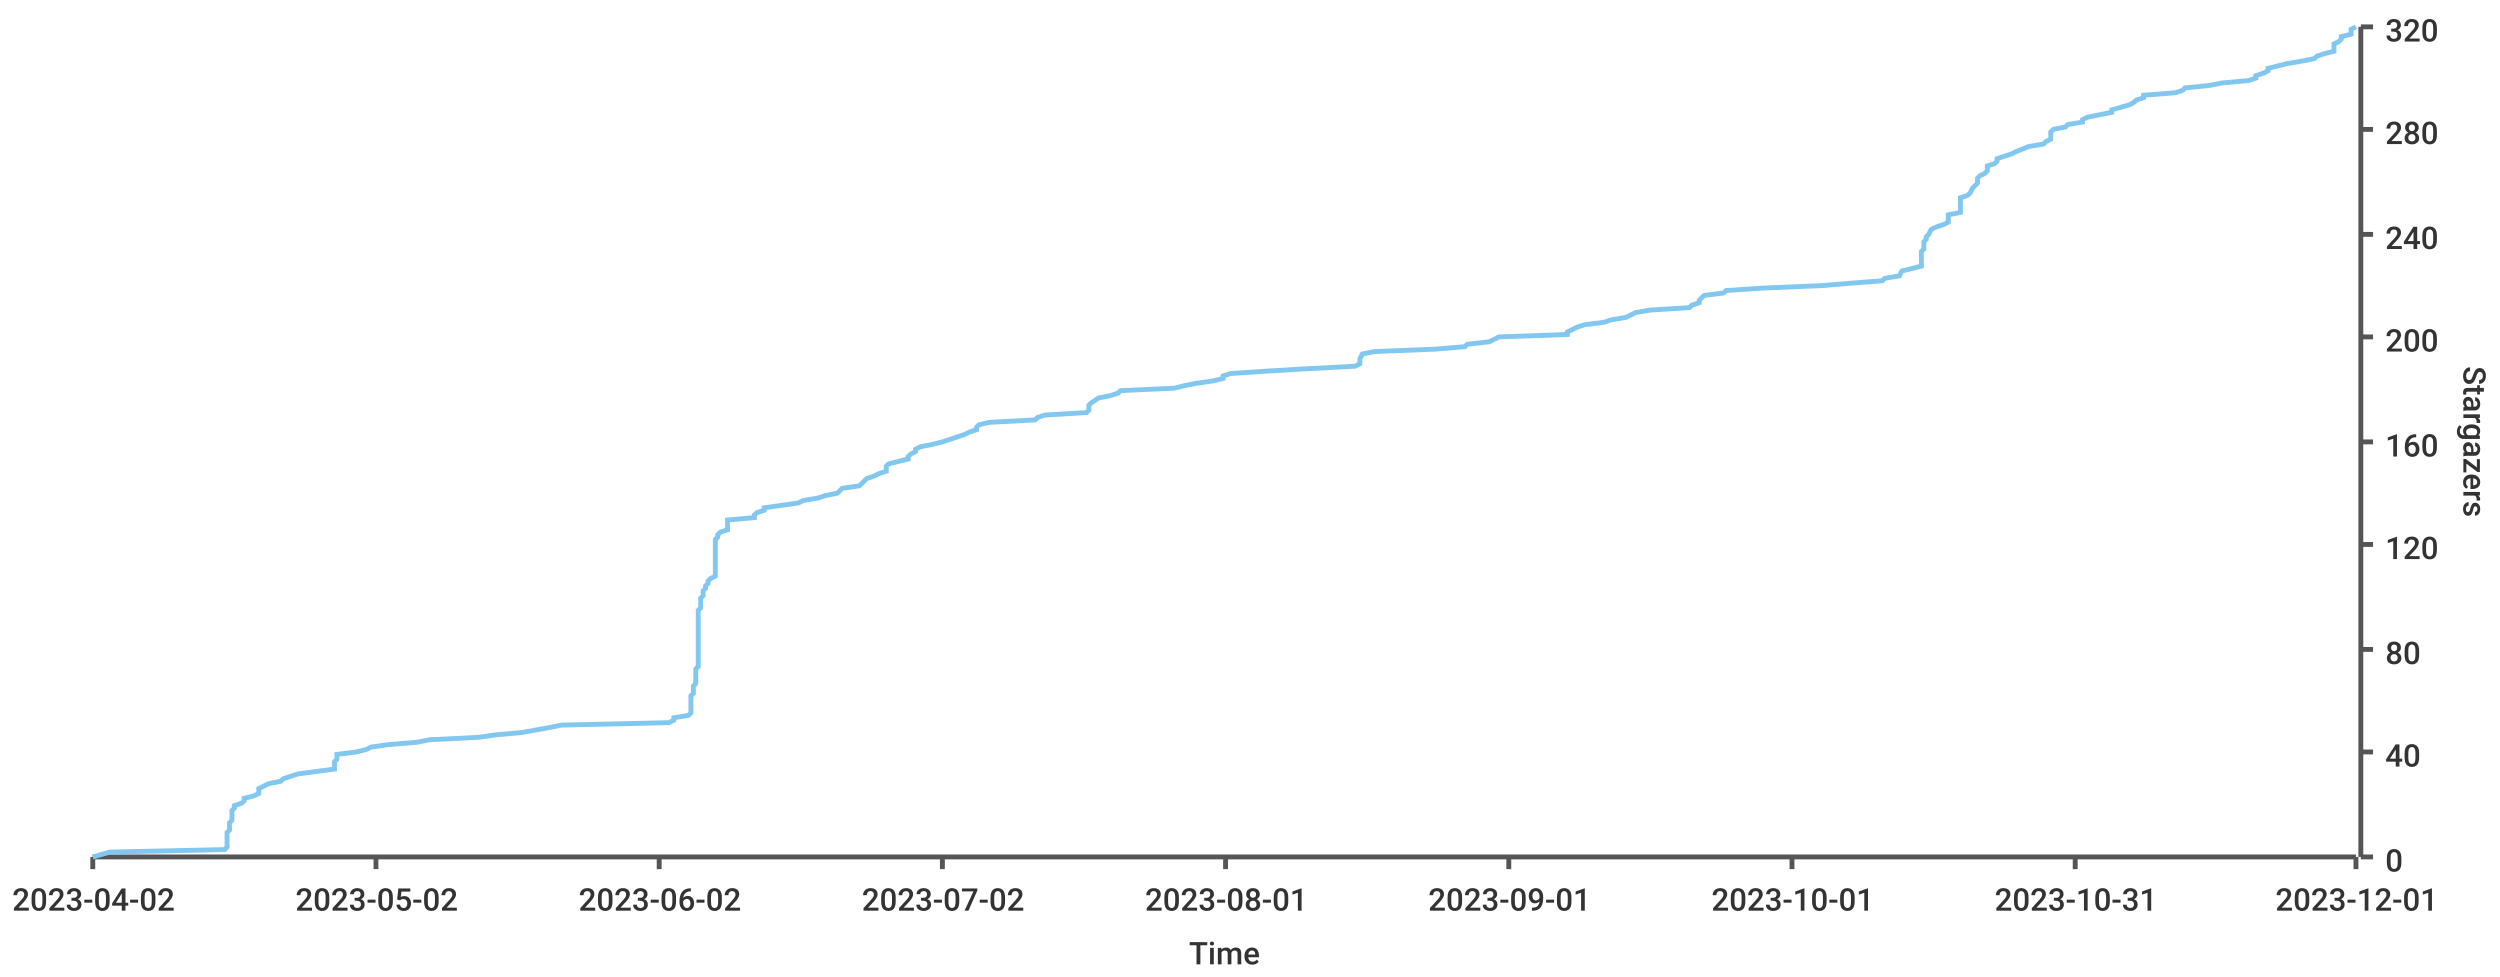
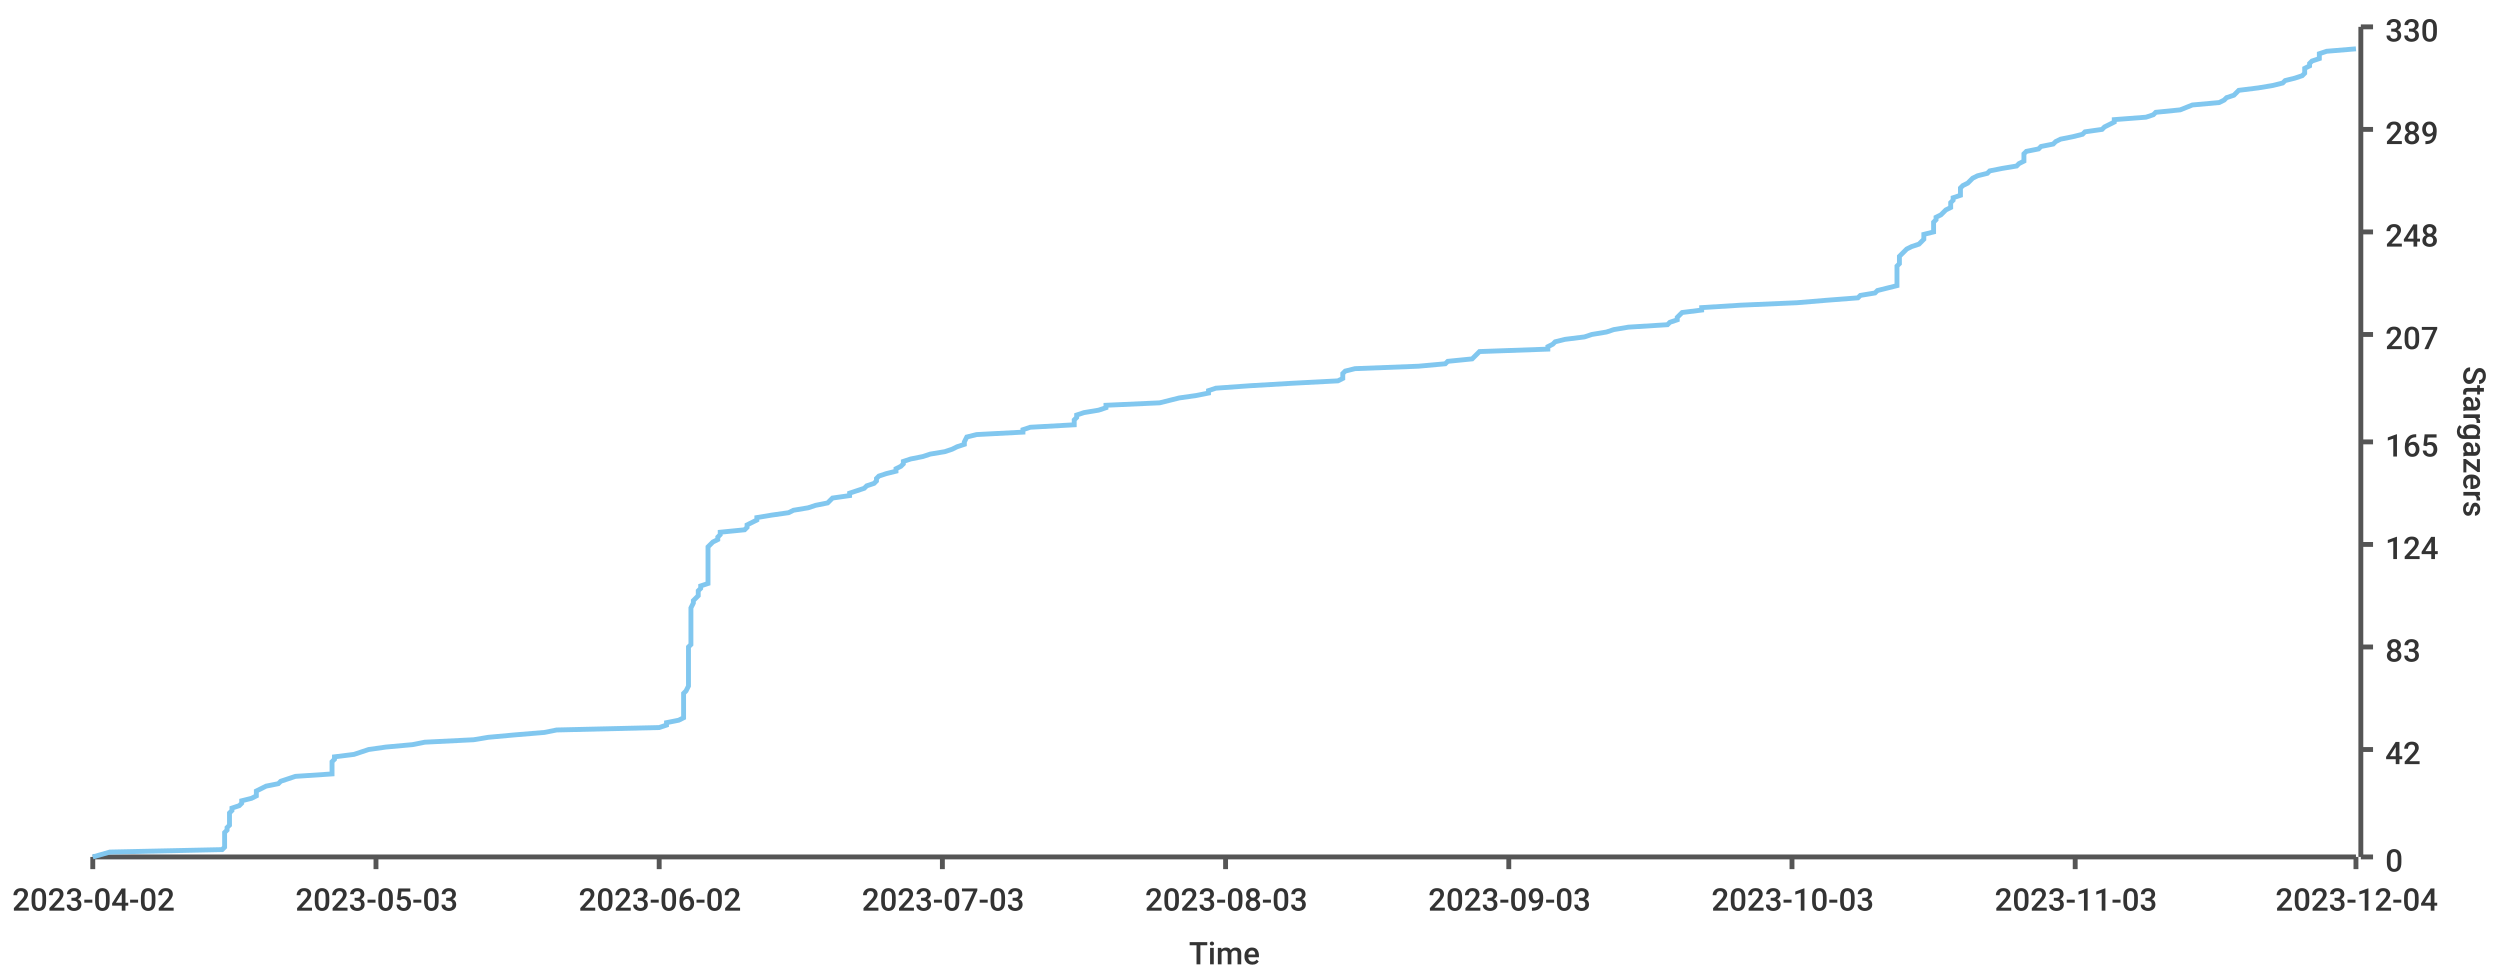
<svg xmlns="http://www.w3.org/2000/svg" width="1024" height="400">\n<path d="M 0 0 L 1024 0 L 1024 400 L 0 400 L 0 0" style="stroke-width:0;stroke:rgba(255,255,255,1.0);fill:rgba(255,255,255,1.0)" />
  <path d="M 38 11 L 965 11 L 965 351 L 38 351 L 38 11" style="stroke-width:0;stroke:rgba(255,255,255,1.0);fill:rgba(255,255,255,1.0)" />
  <path d="M 38 351 L 965 351" style="stroke-width:2;stroke:rgba(85,85,85,1.0);fill:none" />
  <path d="M 38 351 L 38 356" style="stroke-width:2;stroke:rgba(85,85,85,1.0);fill:none" />
  <text x="5" y="373" style="stroke-width:0;stroke:none;fill:rgba(51,51,51,1.0);font-size:12.8px;font-family:'Roboto Medium',sans-serif">2023-04-02</text>
  <path d="M 154 351 L 154 356" style="stroke-width:2;stroke:rgba(85,85,85,1.0);fill:none" />
-   <text x="121" y="373" style="stroke-width:0;stroke:none;fill:rgba(51,51,51,1.0);font-size:12.8px;font-family:'Roboto Medium',sans-serif">2023-05-02</text>
+   <text x="121" y="373" style="stroke-width:0;stroke:none;fill:rgba(51,51,51,1.0);font-size:12.8px;font-family:'Roboto Medium',sans-serif">2023-05-03</text>
  <path d="M 270 351 L 270 356" style="stroke-width:2;stroke:rgba(85,85,85,1.0);fill:none" />
  <text x="237" y="373" style="stroke-width:0;stroke:none;fill:rgba(51,51,51,1.0);font-size:12.8px;font-family:'Roboto Medium',sans-serif">2023-06-02</text>
  <path d="M 386 351 L 386 356" style="stroke-width:2;stroke:rgba(85,85,85,1.0);fill:none" />
-   <text x="353" y="373" style="stroke-width:0;stroke:none;fill:rgba(51,51,51,1.0);font-size:12.8px;font-family:'Roboto Medium',sans-serif">2023-07-02</text>
+   <text x="353" y="373" style="stroke-width:0;stroke:none;fill:rgba(51,51,51,1.0);font-size:12.8px;font-family:'Roboto Medium',sans-serif">2023-07-03</text>
  <path d="M 502 351 L 502 356" style="stroke-width:2;stroke:rgba(85,85,85,1.0);fill:none" />
-   <text x="469" y="373" style="stroke-width:0;stroke:none;fill:rgba(51,51,51,1.0);font-size:12.8px;font-family:'Roboto Medium',sans-serif">2023-08-01</text>
+   <text x="469" y="373" style="stroke-width:0;stroke:none;fill:rgba(51,51,51,1.0);font-size:12.8px;font-family:'Roboto Medium',sans-serif">2023-08-03</text>
  <path d="M 618 351 L 618 356" style="stroke-width:2;stroke:rgba(85,85,85,1.0);fill:none" />
-   <text x="585" y="373" style="stroke-width:0;stroke:none;fill:rgba(51,51,51,1.0);font-size:12.8px;font-family:'Roboto Medium',sans-serif">2023-09-01</text>
+   <text x="585" y="373" style="stroke-width:0;stroke:none;fill:rgba(51,51,51,1.0);font-size:12.8px;font-family:'Roboto Medium',sans-serif">2023-09-03</text>
  <path d="M 734 351 L 734 356" style="stroke-width:2;stroke:rgba(85,85,85,1.0);fill:none" />
-   <text x="701" y="373" style="stroke-width:0;stroke:none;fill:rgba(51,51,51,1.0);font-size:12.8px;font-family:'Roboto Medium',sans-serif">2023-10-01</text>
+   <text x="701" y="373" style="stroke-width:0;stroke:none;fill:rgba(51,51,51,1.0);font-size:12.8px;font-family:'Roboto Medium',sans-serif">2023-10-03</text>
  <path d="M 850 351 L 850 356" style="stroke-width:2;stroke:rgba(85,85,85,1.0);fill:none" />
-   <text x="817" y="373" style="stroke-width:0;stroke:none;fill:rgba(51,51,51,1.0);font-size:12.8px;font-family:'Roboto Medium',sans-serif">2023-10-31</text>
+   <text x="817" y="373" style="stroke-width:0;stroke:none;fill:rgba(51,51,51,1.0);font-size:12.8px;font-family:'Roboto Medium',sans-serif">2023-11-03</text>
  <path d="M 965 351 L 965 356" style="stroke-width:2;stroke:rgba(85,85,85,1.0);fill:none" />
-   <text x="932" y="373" style="stroke-width:0;stroke:none;fill:rgba(51,51,51,1.0);font-size:12.8px;font-family:'Roboto Medium',sans-serif">2023-12-01</text>
+   <text x="932" y="373" style="stroke-width:0;stroke:none;fill:rgba(51,51,51,1.0);font-size:12.8px;font-family:'Roboto Medium',sans-serif">2023-12-04</text>
  <text x="487" y="395" style="stroke-width:0;stroke:none;fill:rgba(51,51,51,1.0);font-size:12.8px;font-family:'Roboto Medium',sans-serif">Time</text>
  <path d="M 967 351 L 967 11" style="stroke-width:2;stroke:rgba(85,85,85,1.0);fill:none" />
  <path d="M 967 351 L 972 351" style="stroke-width:2;stroke:rgba(85,85,85,1.0);fill:none" />
  <text x="977" y="357" style="stroke-width:0;stroke:none;fill:rgba(51,51,51,1.0);font-size:12.8px;font-family:'Roboto Medium',sans-serif">0</text>
-   <path d="M 967 308 L 972 308" style="stroke-width:2;stroke:rgba(85,85,85,1.0);fill:none" />
-   <text x="977" y="314" style="stroke-width:0;stroke:none;fill:rgba(51,51,51,1.0);font-size:12.8px;font-family:'Roboto Medium',sans-serif">40</text>
-   <path d="M 967 266 L 972 266" style="stroke-width:2;stroke:rgba(85,85,85,1.0);fill:none" />
-   <text x="977" y="272" style="stroke-width:0;stroke:none;fill:rgba(51,51,51,1.0);font-size:12.8px;font-family:'Roboto Medium',sans-serif">80</text>
+   <path d="M 967 307 L 972 307" style="stroke-width:2;stroke:rgba(85,85,85,1.0);fill:none" />
+   <text x="977" y="313" style="stroke-width:0;stroke:none;fill:rgba(51,51,51,1.0);font-size:12.8px;font-family:'Roboto Medium',sans-serif">42</text>
+   <path d="M 967 265 L 972 265" style="stroke-width:2;stroke:rgba(85,85,85,1.0);fill:none" />
+   <text x="977" y="271" style="stroke-width:0;stroke:none;fill:rgba(51,51,51,1.0);font-size:12.8px;font-family:'Roboto Medium',sans-serif">83</text>
  <path d="M 967 223 L 972 223" style="stroke-width:2;stroke:rgba(85,85,85,1.0);fill:none" />
-   <text x="977" y="229" style="stroke-width:0;stroke:none;fill:rgba(51,51,51,1.0);font-size:12.8px;font-family:'Roboto Medium',sans-serif">120</text>
+   <text x="977" y="229" style="stroke-width:0;stroke:none;fill:rgba(51,51,51,1.0);font-size:12.8px;font-family:'Roboto Medium',sans-serif">124</text>
  <path d="M 967 181 L 972 181" style="stroke-width:2;stroke:rgba(85,85,85,1.0);fill:none" />
-   <text x="977" y="187" style="stroke-width:0;stroke:none;fill:rgba(51,51,51,1.0);font-size:12.8px;font-family:'Roboto Medium',sans-serif">160</text>
-   <path d="M 967 138 L 972 138" style="stroke-width:2;stroke:rgba(85,85,85,1.0);fill:none" />
-   <text x="977" y="144" style="stroke-width:0;stroke:none;fill:rgba(51,51,51,1.0);font-size:12.8px;font-family:'Roboto Medium',sans-serif">200</text>
-   <path d="M 967 96 L 972 96" style="stroke-width:2;stroke:rgba(85,85,85,1.0);fill:none" />
-   <text x="977" y="102" style="stroke-width:0;stroke:none;fill:rgba(51,51,51,1.0);font-size:12.8px;font-family:'Roboto Medium',sans-serif">240</text>
+   <text x="977" y="187" style="stroke-width:0;stroke:none;fill:rgba(51,51,51,1.0);font-size:12.8px;font-family:'Roboto Medium',sans-serif">165</text>
+   <path d="M 967 137 L 972 137" style="stroke-width:2;stroke:rgba(85,85,85,1.0);fill:none" />
+   <text x="977" y="143" style="stroke-width:0;stroke:none;fill:rgba(51,51,51,1.0);font-size:12.8px;font-family:'Roboto Medium',sans-serif">207</text>
+   <path d="M 967 95 L 972 95" style="stroke-width:2;stroke:rgba(85,85,85,1.0);fill:none" />
+   <text x="977" y="101" style="stroke-width:0;stroke:none;fill:rgba(51,51,51,1.0);font-size:12.8px;font-family:'Roboto Medium',sans-serif">248</text>
  <path d="M 967 53 L 972 53" style="stroke-width:2;stroke:rgba(85,85,85,1.0);fill:none" />
-   <text x="977" y="59" style="stroke-width:0;stroke:none;fill:rgba(51,51,51,1.0);font-size:12.8px;font-family:'Roboto Medium',sans-serif">280</text>
+   <text x="977" y="59" style="stroke-width:0;stroke:none;fill:rgba(51,51,51,1.0);font-size:12.8px;font-family:'Roboto Medium',sans-serif">289</text>
  <path d="M 967 11 L 972 11" style="stroke-width:2;stroke:rgba(85,85,85,1.0);fill:none" />
-   <text x="977" y="17" style="stroke-width:0;stroke:none;fill:rgba(51,51,51,1.0);font-size:12.8px;font-family:'Roboto Medium',sans-serif">320</text>
+   <text x="977" y="17" style="stroke-width:0;stroke:none;fill:rgba(51,51,51,1.0);font-size:12.8px;font-family:'Roboto Medium',sans-serif">330</text>
  <text x="1009" y="150" style="stroke-width:0;stroke:none;fill:rgba(51,51,51,1.0);font-size:12.8px;font-family:'Roboto Medium',sans-serif" transform="rotate(90.00,1009,150)">Stargazers</text>
-   <path d="M 38 351 L 45 349 L 92 348 L 93 347 L 93 346 L 93 345 L 93 344 L 93 343 L 93 342 L 93 341 L 94 340 L 94 339 L 94 338 L 94 337 L 95 336 L 95 335 L 95 334 L 95 332 L 96 331 L 96 330 L 99 329 L 100 328 L 100 327 L 104 326 L 106 325 L 106 324 L 106 323 L 108 322 L 110 321 L 115 320 L 116 319 L 119 318 L 122 317 L 137 315 L 137 314 L 137 313 L 137 312 L 138 311 L 138 310 L 138 309 L 146 308 L 150 307 L 152 306 L 159 305 L 171 304 L 176 303 L 196 302 L 203 301 L 214 300 L 225 298 L 230 297 L 274 296 L 276 295 L 276 294 L 282 293 L 283 292 L 283 291 L 283 290 L 283 289 L 283 288 L 283 287 L 283 286 L 283 285 L 284 284 L 284 283 L 284 281 L 285 280 L 285 279 L 285 278 L 285 277 L 285 276 L 285 275 L 285 274 L 286 273 L 286 272 L 286 271 L 286 270 L 286 269 L 286 268 L 286 267 L 286 266 L 286 264 L 286 263 L 286 262 L 286 261 L 286 260 L 286 259 L 286 258 L 286 257 L 286 256 L 286 255 L 286 254 L 286 253 L 286 252 L 286 251 L 286 250 L 287 249 L 287 247 L 287 246 L 287 245 L 288 244 L 288 243 L 288 242 L 289 241 L 289 240 L 290 239 L 290 238 L 291 237 L 293 236 L 293 235 L 293 234 L 293 233 L 293 232 L 293 230 L 293 229 L 293 228 L 293 227 L 293 226 L 293 225 L 293 224 L 293 223 L 293 222 L 293 221 L 294 220 L 294 219 L 295 218 L 298 217 L 298 216 L 298 215 L 298 213 L 309 212 L 309 211 L 310 210 L 313 209 L 313 208 L 320 207 L 327 206 L 329 205 L 335 204 L 338 203 L 343 202 L 344 201 L 345 200 L 352 199 L 353 198 L 355 196 L 358 195 L 360 194 L 363 193 L 363 192 L 363 191 L 364 190 L 368 189 L 372 188 L 372 187 L 373 186 L 375 185 L 375 184 L 377 183 L 382 182 L 386 181 L 392 179 L 395 178 L 397 177 L 400 176 L 400 175 L 401 174 L 405 173 L 424 172 L 425 171 L 428 170 L 445 169 L 446 168 L 446 167 L 446 166 L 447 165 L 450 163 L 455 162 L 458 161 L 459 160 L 481 159 L 485 158 L 490 157 L 497 156 L 501 155 L 501 154 L 504 153 L 519 152 L 536 151 L 555 150 L 557 149 L 557 148 L 557 147 L 558 145 L 563 144 L 588 143 L 600 142 L 601 141 L 610 140 L 612 139 L 614 138 L 642 137 L 642 136 L 644 135 L 646 134 L 649 133 L 657 132 L 660 131 L 666 130 L 670 128 L 676 127 L 692 126 L 693 125 L 696 124 L 696 123 L 697 122 L 698 121 L 706 120 L 707 119 L 722 118 L 746 117 L 758 116 L 771 115 L 772 114 L 778 113 L 779 111 L 783 110 L 787 109 L 787 108 L 787 107 L 787 106 L 787 105 L 787 104 L 787 103 L 788 102 L 788 101 L 788 100 L 788 99 L 789 98 L 789 97 L 790 96 L 791 94 L 793 93 L 796 92 L 798 91 L 798 90 L 798 89 L 798 88 L 803 87 L 803 86 L 803 85 L 803 84 L 803 83 L 803 82 L 803 81 L 806 80 L 807 79 L 808 77 L 809 76 L 810 75 L 810 74 L 810 73 L 811 72 L 813 71 L 814 70 L 814 69 L 814 68 L 817 67 L 818 66 L 818 65 L 821 64 L 824 63 L 826 62 L 831 60 L 837 59 L 838 58 L 840 57 L 840 56 L 840 55 L 840 54 L 841 53 L 846 52 L 847 51 L 853 50 L 853 49 L 855 48 L 860 47 L 865 46 L 865 45 L 872 43 L 874 42 L 875 41 L 878 40 L 878 39 L 891 38 L 894 37 L 895 36 L 905 35 L 910 34 L 921 33 L 924 32 L 924 31 L 927 30 L 929 29 L 929 28 L 937 26 L 943 25 L 948 24 L 949 23 L 952 22 L 956 21 L 956 20 L 956 19 L 956 18 L 958 17 L 959 16 L 959 15 L 963 14 L 963 13 L 963 12 L 965 11" style="stroke-width:2;stroke:rgba(129,199,239,1.0);fill:none" />
+   <path d="M 38 351 L 45 349 L 91 348 L 92 347 L 92 346 L 92 345 L 92 344 L 92 343 L 92 342 L 92 341 L 93 340 L 93 339 L 94 338 L 94 337 L 94 336 L 94 335 L 94 334 L 94 333 L 95 332 L 95 331 L 98 330 L 99 329 L 99 328 L 103 327 L 105 326 L 105 325 L 105 324 L 107 323 L 109 322 L 114 321 L 115 320 L 118 319 L 121 318 L 136 317 L 136 315 L 136 314 L 136 313 L 136 312 L 137 311 L 137 310 L 145 309 L 148 308 L 151 307 L 158 306 L 169 305 L 174 304 L 194 303 L 200 302 L 211 301 L 223 300 L 228 299 L 270 298 L 273 297 L 273 296 L 278 295 L 280 294 L 280 293 L 280 292 L 280 291 L 280 290 L 280 289 L 280 288 L 280 287 L 280 286 L 280 285 L 280 284 L 281 283 L 282 281 L 282 280 L 282 279 L 282 278 L 282 277 L 282 276 L 282 275 L 282 274 L 282 273 L 282 272 L 282 271 L 282 270 L 282 269 L 282 268 L 282 267 L 282 266 L 282 265 L 283 264 L 283 263 L 283 262 L 283 261 L 283 260 L 283 259 L 283 258 L 283 257 L 283 256 L 283 255 L 283 254 L 283 253 L 283 252 L 283 251 L 283 250 L 283 249 L 284 247 L 284 246 L 285 245 L 286 244 L 286 243 L 286 242 L 287 241 L 287 240 L 290 239 L 290 238 L 290 237 L 290 236 L 290 235 L 290 234 L 290 233 L 290 232 L 290 231 L 290 230 L 290 229 L 290 228 L 290 227 L 290 226 L 290 225 L 290 224 L 291 223 L 292 222 L 294 221 L 294 220 L 295 219 L 295 218 L 305 217 L 306 216 L 306 215 L 310 213 L 310 212 L 316 211 L 323 210 L 325 209 L 331 208 L 334 207 L 339 206 L 340 205 L 341 204 L 348 203 L 348 202 L 351 201 L 354 200 L 355 199 L 358 198 L 359 197 L 359 196 L 360 195 L 363 194 L 367 193 L 367 192 L 369 191 L 370 190 L 370 189 L 373 188 L 378 187 L 381 186 L 387 185 L 390 184 L 392 183 L 395 182 L 395 181 L 396 179 L 400 178 L 419 177 L 419 176 L 422 175 L 440 174 L 440 173 L 440 172 L 441 171 L 441 170 L 444 169 L 450 168 L 453 167 L 453 166 L 475 165 L 479 164 L 483 163 L 490 162 L 495 161 L 495 160 L 498 159 L 512 158 L 529 157 L 548 156 L 550 155 L 550 154 L 550 153 L 551 152 L 555 151 L 581 150 L 592 149 L 593 148 L 603 147 L 605 145 L 606 144 L 634 143 L 634 142 L 636 141 L 637 140 L 641 139 L 649 138 L 652 137 L 658 136 L 661 135 L 667 134 L 683 133 L 684 132 L 687 131 L 687 130 L 688 129 L 689 128 L 697 127 L 697 126 L 713 125 L 736 124 L 748 123 L 761 122 L 762 121 L 768 120 L 769 119 L 773 118 L 777 117 L 777 116 L 777 115 L 777 114 L 777 113 L 777 111 L 777 110 L 777 109 L 778 108 L 778 107 L 778 106 L 778 105 L 779 104 L 780 103 L 781 102 L 783 101 L 786 100 L 787 99 L 788 98 L 788 97 L 788 96 L 792 95 L 792 94 L 792 93 L 792 92 L 792 91 L 793 90 L 793 89 L 795 88 L 796 87 L 797 86 L 799 85 L 799 84 L 799 83 L 800 82 L 800 81 L 803 80 L 803 79 L 803 77 L 804 76 L 806 75 L 807 74 L 808 73 L 810 72 L 814 71 L 815 70 L 820 69 L 826 68 L 827 67 L 829 66 L 829 65 L 829 64 L 829 63 L 830 62 L 835 61 L 836 60 L 841 59 L 842 58 L 844 57 L 849 56 L 853 55 L 854 54 L 861 53 L 862 52 L 864 51 L 866 50 L 866 49 L 879 48 L 882 47 L 883 46 L 893 45 L 898 43 L 909 42 L 911 41 L 912 40 L 915 39 L 916 38 L 917 37 L 925 36 L 931 35 L 935 34 L 936 33 L 940 32 L 943 31 L 944 30 L 944 29 L 944 28 L 946 27 L 946 26 L 947 25 L 950 24 L 950 23 L 950 22 L 953 21 L 965 20" style="stroke-width:2;stroke:rgba(129,199,239,1.0);fill:none" />
</svg>
